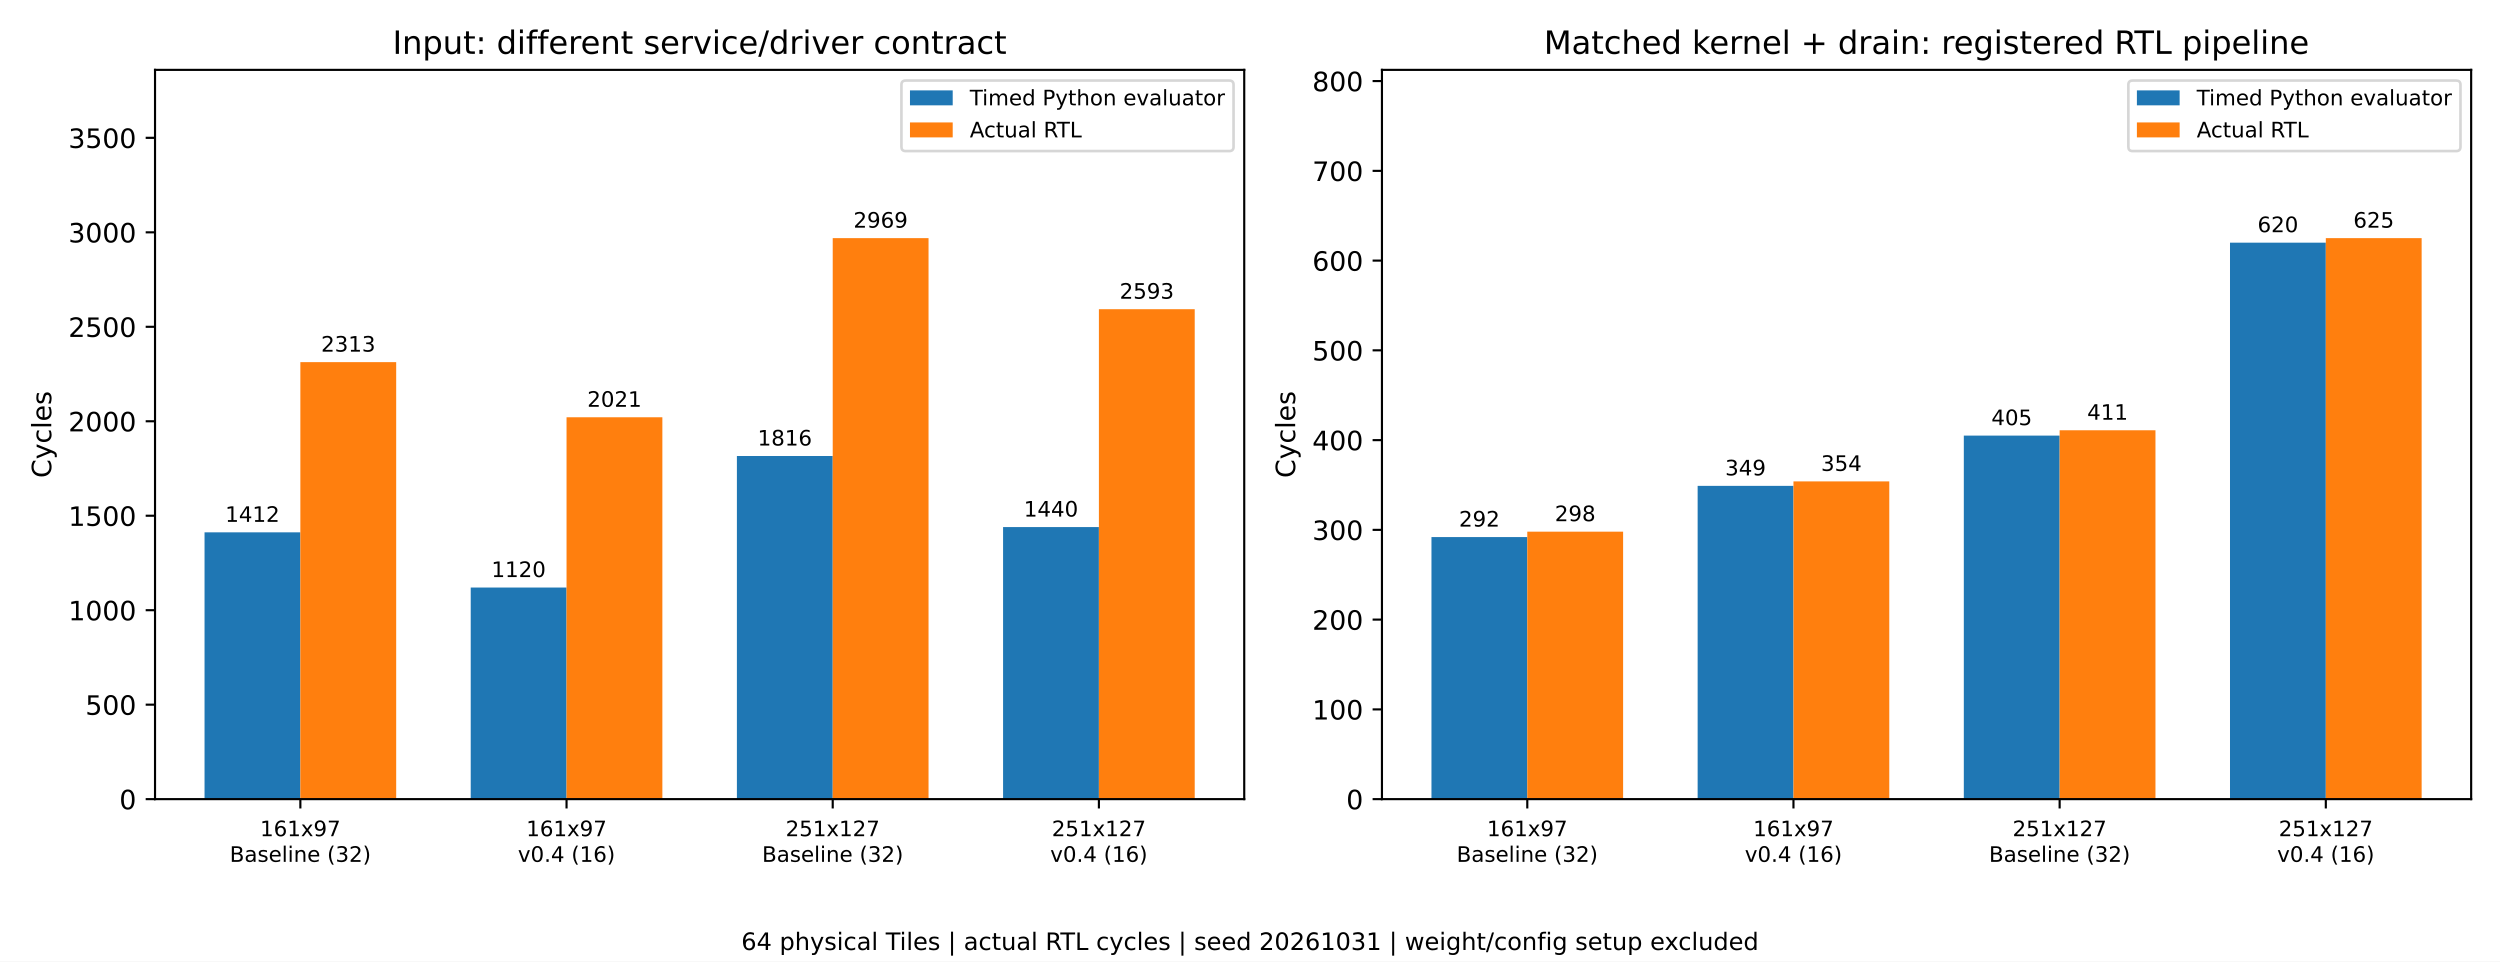
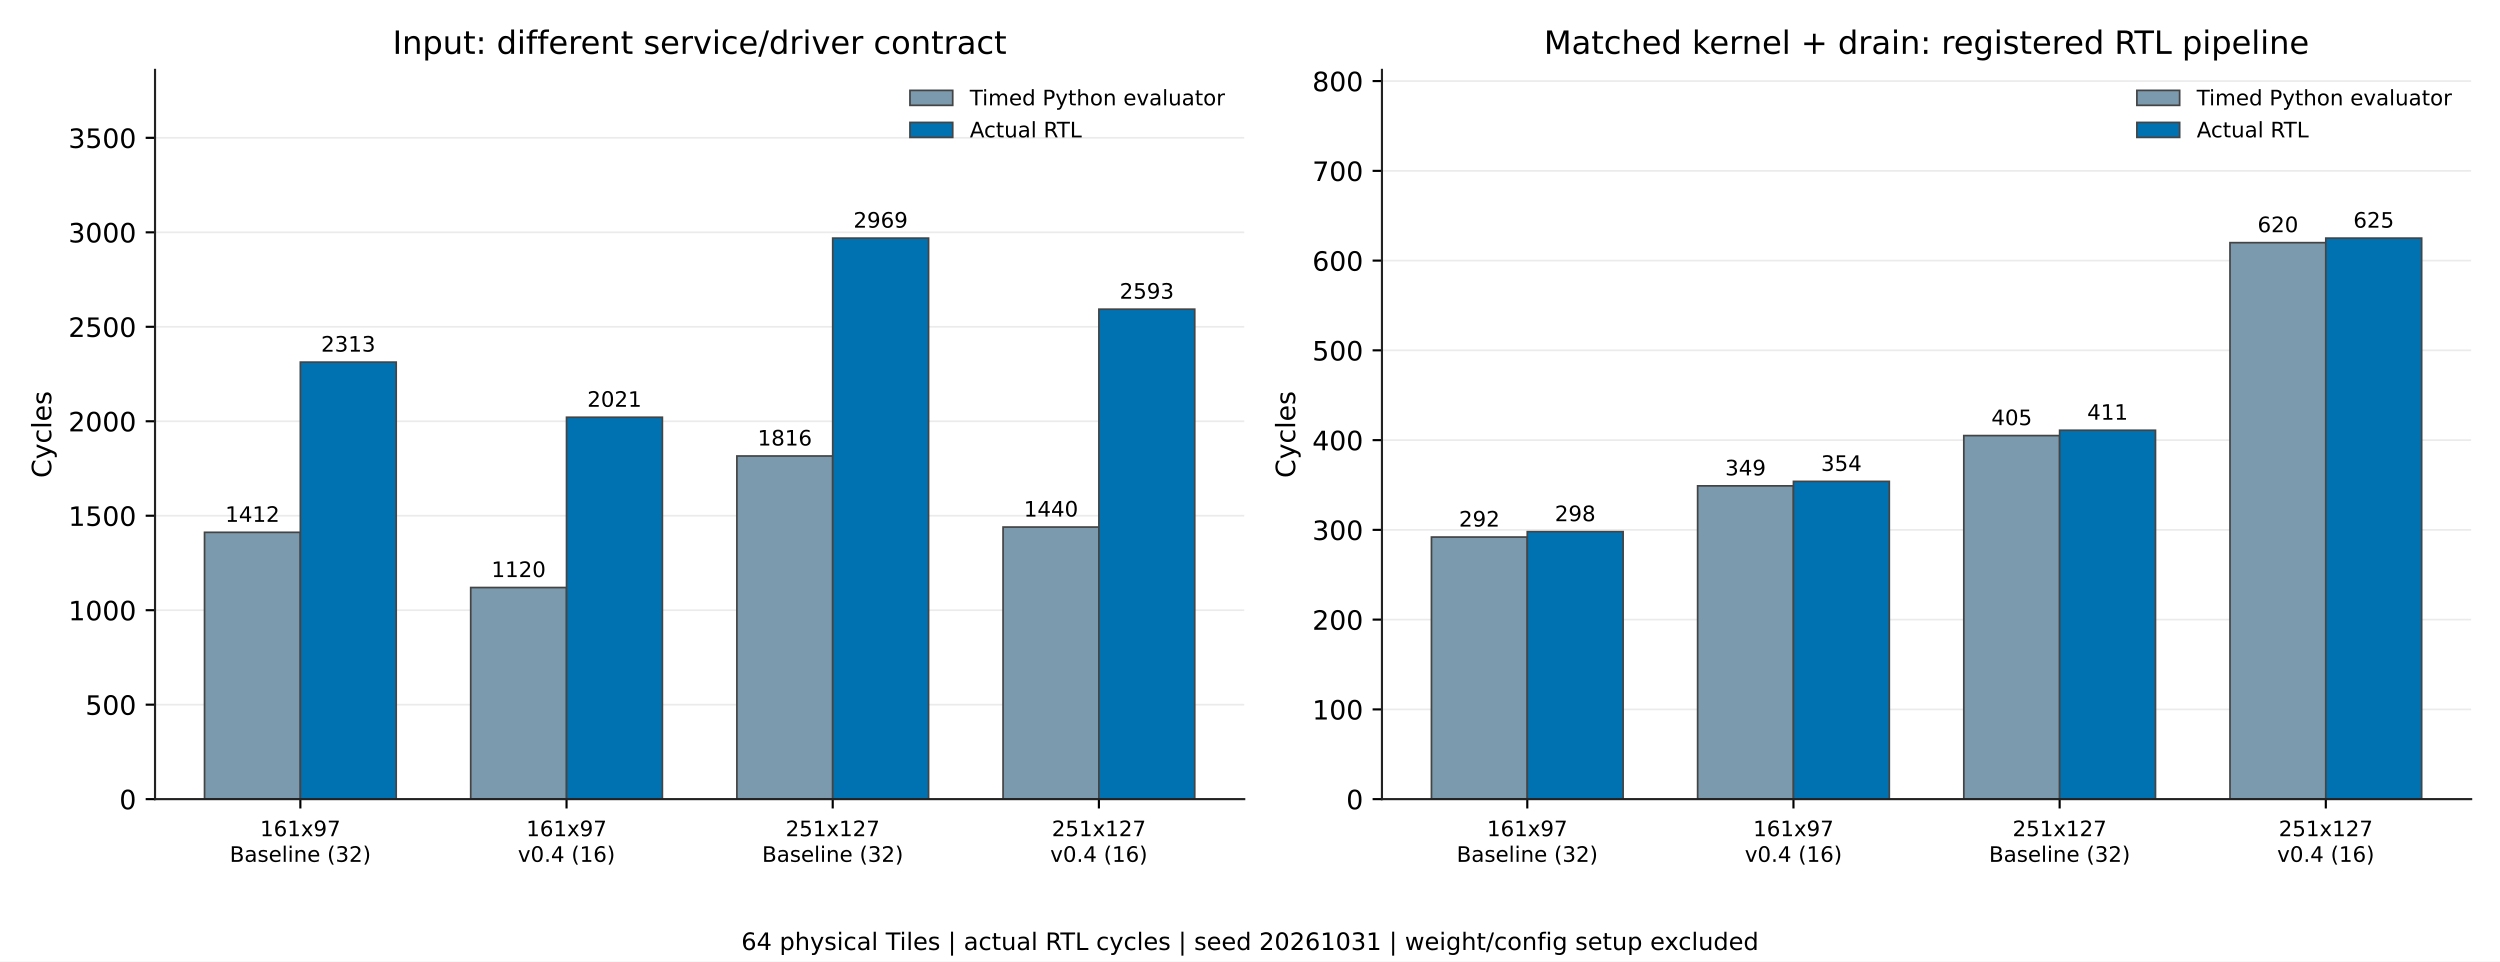
<svg xmlns="http://www.w3.org/2000/svg" xmlns:xlink="http://www.w3.org/1999/xlink" width="936pt" height="360pt" viewBox="0 0 936 360" version="1.1">
  <defs>
    <style type="text/css">*{stroke-linejoin: round; stroke-linecap: butt}</style>
  </defs>
  <g id="figure_1">
    <g id="patch_1">
      <path d="M 0 360 L 936 360 L 936 0 L 0 0 z " style="fill: #ffffff" />
    </g>
    <g id="axes_1">
      <g id="patch_2">
        <path d="M 58.042 299.195 L 465.84 299.195 L 465.84 26.16 L 58.042 26.16 z " style="fill: #ffffff" />
      </g>
-       <g id="patch_3">
-         <path d="M 76.579 299.195 L 112.455 299.195 L 112.455 199.31 L 76.579 199.31 z " clip-path="url(#pd3fa422842)" style="fill: #1f77b4" />
-       </g>
-       <g id="patch_4">
-         <path d="M 176.236 299.195 L 212.113 299.195 L 212.113 219.966 L 176.236 219.966 z " clip-path="url(#pd3fa422842)" style="fill: #1f77b4" />
-       </g>
-       <g id="patch_5">
-         <path d="M 275.893 299.195 L 311.77 299.195 L 311.77 170.731 L 275.893 170.731 z " clip-path="url(#pd3fa422842)" style="fill: #1f77b4" />
-       </g>
-       <g id="patch_6">
-         <path d="M 375.55 299.195 L 411.427 299.195 L 411.427 197.329 L 375.55 197.329 z " clip-path="url(#pd3fa422842)" style="fill: #1f77b4" />
-       </g>
-       <g id="patch_7">
-         <path d="M 112.455 299.195 L 148.332 299.195 L 148.332 135.573 L 112.455 135.573 z " clip-path="url(#pd3fa422842)" style="fill: #ff7f0e" />
-       </g>
-       <g id="patch_8">
-         <path d="M 212.113 299.195 L 247.989 299.195 L 247.989 156.23 L 212.113 156.23 z " clip-path="url(#pd3fa422842)" style="fill: #ff7f0e" />
-       </g>
-       <g id="patch_9">
-         <path d="M 311.77 299.195 L 347.646 299.195 L 347.646 89.168 L 311.77 89.168 z " clip-path="url(#pd3fa422842)" style="fill: #ff7f0e" />
-       </g>
-       <g id="patch_10">
-         <path d="M 411.427 299.195 L 447.304 299.195 L 447.304 115.766 L 411.427 115.766 z " clip-path="url(#pd3fa422842)" style="fill: #ff7f0e" />
-       </g>
      <g id="matplotlib.axis_1">
        <g id="xtick_1">
          <g id="line2d_1">
            <defs>
-               <path id="m84c9b9f159" d="M 0 0 L 0 3.5 " style="stroke: #000000; stroke-width: 0.8" />
+               <path id="md9685d5306" d="M 0 0 L 0 3.5 " style="stroke: #000000; stroke-width: 0.8" />
            </defs>
            <g>
-               <use xlink:href="#m84c9b9f159" x="112.455" y="299.195" style="stroke: #000000; stroke-width: 0.8" />
+               <use xlink:href="#md9685d5306" x="112.455" y="299.195" style="stroke: #000000; stroke-width: 0.8" />
            </g>
          </g>
          <g id="text_1">
            <text style="font-size: 8px; font-family: 'DejaVu Sans', 'Bitstream Vera Sans', 'Computer Modern Sans Serif', 'Lucida Grande', 'Verdana', 'Geneva', 'Lucid', 'Arial', 'Helvetica', 'Avant Garde', sans-serif" transform="translate(97.36273 313.0739)">161x97</text>
            <text style="font-size: 8px; font-family: 'DejaVu Sans', 'Bitstream Vera Sans', 'Computer Modern Sans Serif', 'Lucida Grande', 'Verdana', 'Geneva', 'Lucid', 'Arial', 'Helvetica', 'Avant Garde', sans-serif" transform="translate(86.01335 322.6761)">Baseline (32)</text>
          </g>
        </g>
        <g id="xtick_2">
          <g id="line2d_2">
            <g>
-               <use xlink:href="#m84c9b9f159" x="212.113" y="299.195" style="stroke: #000000; stroke-width: 0.8" />
+               <use xlink:href="#md9685d5306" x="212.113" y="299.195" style="stroke: #000000; stroke-width: 0.8" />
            </g>
          </g>
          <g id="text_2">
            <text style="font-size: 8px; font-family: 'DejaVu Sans', 'Bitstream Vera Sans', 'Computer Modern Sans Serif', 'Lucida Grande', 'Verdana', 'Geneva', 'Lucid', 'Arial', 'Helvetica', 'Avant Garde', sans-serif" transform="translate(197.02 313.0739)">161x97</text>
            <text style="font-size: 8px; font-family: 'DejaVu Sans', 'Bitstream Vera Sans', 'Computer Modern Sans Serif', 'Lucida Grande', 'Verdana', 'Geneva', 'Lucid', 'Arial', 'Helvetica', 'Avant Garde', sans-serif" transform="translate(193.9013 322.6755)">v0.4 (16)</text>
          </g>
        </g>
        <g id="xtick_3">
          <g id="line2d_3">
            <g>
-               <use xlink:href="#m84c9b9f159" x="311.77" y="299.195" style="stroke: #000000; stroke-width: 0.8" />
+               <use xlink:href="#md9685d5306" x="311.77" y="299.195" style="stroke: #000000; stroke-width: 0.8" />
            </g>
          </g>
          <g id="text_3">
            <text style="font-size: 8px; font-family: 'DejaVu Sans', 'Bitstream Vera Sans', 'Computer Modern Sans Serif', 'Lucida Grande', 'Verdana', 'Geneva', 'Lucid', 'Arial', 'Helvetica', 'Avant Garde', sans-serif" transform="translate(294.1323 313.0739)">251x127</text>
            <text style="font-size: 8px; font-family: 'DejaVu Sans', 'Bitstream Vera Sans', 'Computer Modern Sans Serif', 'Lucida Grande', 'Verdana', 'Geneva', 'Lucid', 'Arial', 'Helvetica', 'Avant Garde', sans-serif" transform="translate(285.3279 322.6761)">Baseline (32)</text>
          </g>
        </g>
        <g id="xtick_4">
          <g id="line2d_4">
            <g>
-               <use xlink:href="#m84c9b9f159" x="411.427" y="299.195" style="stroke: #000000; stroke-width: 0.8" />
+               <use xlink:href="#md9685d5306" x="411.427" y="299.195" style="stroke: #000000; stroke-width: 0.8" />
            </g>
          </g>
          <g id="text_4">
            <text style="font-size: 8px; font-family: 'DejaVu Sans', 'Bitstream Vera Sans', 'Computer Modern Sans Serif', 'Lucida Grande', 'Verdana', 'Geneva', 'Lucid', 'Arial', 'Helvetica', 'Avant Garde', sans-serif" transform="translate(393.7896 313.0739)">251x127</text>
            <text style="font-size: 8px; font-family: 'DejaVu Sans', 'Bitstream Vera Sans', 'Computer Modern Sans Serif', 'Lucida Grande', 'Verdana', 'Geneva', 'Lucid', 'Arial', 'Helvetica', 'Avant Garde', sans-serif" transform="translate(393.2159 322.6755)">v0.4 (16)</text>
          </g>
        </g>
      </g>
      <g id="matplotlib.axis_2">
        <g id="ytick_1">
          <g id="line2d_5">
+             <path d="M 58.042 299.195 L 465.84 299.195 " clip-path="url(#p0e9d25ff24)" style="fill: none; stroke: #ebebeb; stroke-width: 0.65; stroke-linecap: square" />
+           </g>
+           <g id="line2d_6">
            <defs>
-               <path id="mc1b4d2ef1f" d="M 0 0 L -3.5 0 " style="stroke: #000000; stroke-width: 0.8" />
+               <path id="m6eba218e52" d="M 0 0 L -3.5 0 " style="stroke: #000000; stroke-width: 0.8" />
            </defs>
            <g>
-               <use xlink:href="#mc1b4d2ef1f" x="58.042" y="299.195" style="stroke: #000000; stroke-width: 0.8" />
+               <use xlink:href="#m6eba218e52" x="58.042" y="299.195" style="stroke: #000000; stroke-width: 0.8" />
            </g>
          </g>
          <g id="text_5">
            <text style="font-size: 10px; font-family: 'DejaVu Sans', 'Bitstream Vera Sans', 'Computer Modern Sans Serif', 'Lucida Grande', 'Verdana', 'Geneva', 'Lucid', 'Arial', 'Helvetica', 'Avant Garde', sans-serif; text-anchor: end" x="51.042" y="302.994" transform="rotate(-0 51.04234 302.9938)">0</text>
          </g>
        </g>
        <g id="ytick_2">
-           <g id="line2d_6">
-             <g>
-               <use xlink:href="#mc1b4d2ef1f" x="58.042" y="263.825" style="stroke: #000000; stroke-width: 0.8" />
+           <g id="line2d_7">
+             <path d="M 58.042 263.825 L 465.84 263.825 " clip-path="url(#p0e9d25ff24)" style="fill: none; stroke: #ebebeb; stroke-width: 0.65; stroke-linecap: square" />
+           </g>
+           <g id="line2d_8">
+             <g>
+               <use xlink:href="#m6eba218e52" x="58.042" y="263.825" style="stroke: #000000; stroke-width: 0.8" />
            </g>
          </g>
          <g id="text_6">
            <text style="font-size: 10px; font-family: 'DejaVu Sans', 'Bitstream Vera Sans', 'Computer Modern Sans Serif', 'Lucida Grande', 'Verdana', 'Geneva', 'Lucid', 'Arial', 'Helvetica', 'Avant Garde', sans-serif; text-anchor: end" x="51.042" y="267.624" transform="rotate(-0 51.04234 267.6239)">500</text>
          </g>
        </g>
        <g id="ytick_3">
-           <g id="line2d_7">
-             <g>
-               <use xlink:href="#mc1b4d2ef1f" x="58.042" y="228.455" style="stroke: #000000; stroke-width: 0.8" />
+           <g id="line2d_9">
+             <path d="M 58.042 228.455 L 465.84 228.455 " clip-path="url(#p0e9d25ff24)" style="fill: none; stroke: #ebebeb; stroke-width: 0.65; stroke-linecap: square" />
+           </g>
+           <g id="line2d_10">
+             <g>
+               <use xlink:href="#m6eba218e52" x="58.042" y="228.455" style="stroke: #000000; stroke-width: 0.8" />
            </g>
          </g>
          <g id="text_7">
            <text style="font-size: 10px; font-family: 'DejaVu Sans', 'Bitstream Vera Sans', 'Computer Modern Sans Serif', 'Lucida Grande', 'Verdana', 'Geneva', 'Lucid', 'Arial', 'Helvetica', 'Avant Garde', sans-serif; text-anchor: end" x="51.042" y="232.254" transform="rotate(-0 51.04234 232.2539)">1000</text>
          </g>
        </g>
        <g id="ytick_4">
-           <g id="line2d_8">
-             <g>
-               <use xlink:href="#mc1b4d2ef1f" x="58.042" y="193.085" style="stroke: #000000; stroke-width: 0.8" />
+           <g id="line2d_11">
+             <path d="M 58.042 193.085 L 465.84 193.085 " clip-path="url(#p0e9d25ff24)" style="fill: none; stroke: #ebebeb; stroke-width: 0.65; stroke-linecap: square" />
+           </g>
+           <g id="line2d_12">
+             <g>
+               <use xlink:href="#m6eba218e52" x="58.042" y="193.085" style="stroke: #000000; stroke-width: 0.8" />
            </g>
          </g>
          <g id="text_8">
            <text style="font-size: 10px; font-family: 'DejaVu Sans', 'Bitstream Vera Sans', 'Computer Modern Sans Serif', 'Lucida Grande', 'Verdana', 'Geneva', 'Lucid', 'Arial', 'Helvetica', 'Avant Garde', sans-serif; text-anchor: end" x="51.042" y="196.884" transform="rotate(-0 51.04234 196.8839)">1500</text>
          </g>
        </g>
        <g id="ytick_5">
-           <g id="line2d_9">
-             <g>
-               <use xlink:href="#mc1b4d2ef1f" x="58.042" y="157.715" style="stroke: #000000; stroke-width: 0.8" />
+           <g id="line2d_13">
+             <path d="M 58.042 157.715 L 465.84 157.715 " clip-path="url(#p0e9d25ff24)" style="fill: none; stroke: #ebebeb; stroke-width: 0.65; stroke-linecap: square" />
+           </g>
+           <g id="line2d_14">
+             <g>
+               <use xlink:href="#m6eba218e52" x="58.042" y="157.715" style="stroke: #000000; stroke-width: 0.8" />
            </g>
          </g>
          <g id="text_9">
            <text style="font-size: 10px; font-family: 'DejaVu Sans', 'Bitstream Vera Sans', 'Computer Modern Sans Serif', 'Lucida Grande', 'Verdana', 'Geneva', 'Lucid', 'Arial', 'Helvetica', 'Avant Garde', sans-serif; text-anchor: end" x="51.042" y="161.514" transform="rotate(-0 51.04234 161.5139)">2000</text>
          </g>
        </g>
        <g id="ytick_6">
-           <g id="line2d_10">
-             <g>
-               <use xlink:href="#mc1b4d2ef1f" x="58.042" y="122.345" style="stroke: #000000; stroke-width: 0.8" />
+           <g id="line2d_15">
+             <path d="M 58.042 122.345 L 465.84 122.345 " clip-path="url(#p0e9d25ff24)" style="fill: none; stroke: #ebebeb; stroke-width: 0.65; stroke-linecap: square" />
+           </g>
+           <g id="line2d_16">
+             <g>
+               <use xlink:href="#m6eba218e52" x="58.042" y="122.345" style="stroke: #000000; stroke-width: 0.8" />
            </g>
          </g>
          <g id="text_10">
            <text style="font-size: 10px; font-family: 'DejaVu Sans', 'Bitstream Vera Sans', 'Computer Modern Sans Serif', 'Lucida Grande', 'Verdana', 'Geneva', 'Lucid', 'Arial', 'Helvetica', 'Avant Garde', sans-serif; text-anchor: end" x="51.042" y="126.144" transform="rotate(-0 51.04234 126.1439)">2500</text>
          </g>
        </g>
        <g id="ytick_7">
-           <g id="line2d_11">
-             <g>
-               <use xlink:href="#mc1b4d2ef1f" x="58.042" y="86.975" style="stroke: #000000; stroke-width: 0.8" />
+           <g id="line2d_17">
+             <path d="M 58.042 86.975 L 465.84 86.975 " clip-path="url(#p0e9d25ff24)" style="fill: none; stroke: #ebebeb; stroke-width: 0.65; stroke-linecap: square" />
+           </g>
+           <g id="line2d_18">
+             <g>
+               <use xlink:href="#m6eba218e52" x="58.042" y="86.975" style="stroke: #000000; stroke-width: 0.8" />
            </g>
          </g>
          <g id="text_11">
            <text style="font-size: 10px; font-family: 'DejaVu Sans', 'Bitstream Vera Sans', 'Computer Modern Sans Serif', 'Lucida Grande', 'Verdana', 'Geneva', 'Lucid', 'Arial', 'Helvetica', 'Avant Garde', sans-serif; text-anchor: end" x="51.042" y="90.774" transform="rotate(-0 51.04234 90.77397)">3000</text>
          </g>
        </g>
        <g id="ytick_8">
-           <g id="line2d_12">
-             <g>
-               <use xlink:href="#mc1b4d2ef1f" x="58.042" y="51.605" style="stroke: #000000; stroke-width: 0.8" />
+           <g id="line2d_19">
+             <path d="M 58.042 51.605 L 465.84 51.605 " clip-path="url(#p0e9d25ff24)" style="fill: none; stroke: #ebebeb; stroke-width: 0.65; stroke-linecap: square" />
+           </g>
+           <g id="line2d_20">
+             <g>
+               <use xlink:href="#m6eba218e52" x="58.042" y="51.605" style="stroke: #000000; stroke-width: 0.8" />
            </g>
          </g>
          <g id="text_12">
            <text style="font-size: 10px; font-family: 'DejaVu Sans', 'Bitstream Vera Sans', 'Computer Modern Sans Serif', 'Lucida Grande', 'Verdana', 'Geneva', 'Lucid', 'Arial', 'Helvetica', 'Avant Garde', sans-serif; text-anchor: end" x="51.042" y="55.404" transform="rotate(-0 51.04234 55.40399)">3500</text>
          </g>
        </g>
        <g id="text_13">
          <text style="font-size: 10px; font-family: 'DejaVu Sans', 'Bitstream Vera Sans', 'Computer Modern Sans Serif', 'Lucida Grande', 'Verdana', 'Geneva', 'Lucid', 'Arial', 'Helvetica', 'Avant Garde', sans-serif; text-anchor: middle" x="19.19" y="162.678" transform="rotate(-90 19.19 162.6775)">Cycles</text>
        </g>
      </g>
+       <g id="patch_3">
+         <path d="M 76.579 299.195 L 112.455 299.195 L 112.455 199.31 L 76.579 199.31 z " clip-path="url(#p0e9d25ff24)" style="fill: #7b9aad; stroke: #444444; stroke-width: 0.65; stroke-linejoin: miter" />
+       </g>
+       <g id="patch_4">
+         <path d="M 176.236 299.195 L 212.113 299.195 L 212.113 219.966 L 176.236 219.966 z " clip-path="url(#p0e9d25ff24)" style="fill: #7b9aad; stroke: #444444; stroke-width: 0.65; stroke-linejoin: miter" />
+       </g>
+       <g id="patch_5">
+         <path d="M 275.893 299.195 L 311.77 299.195 L 311.77 170.731 L 275.893 170.731 z " clip-path="url(#p0e9d25ff24)" style="fill: #7b9aad; stroke: #444444; stroke-width: 0.65; stroke-linejoin: miter" />
+       </g>
+       <g id="patch_6">
+         <path d="M 375.55 299.195 L 411.427 299.195 L 411.427 197.329 L 375.55 197.329 z " clip-path="url(#p0e9d25ff24)" style="fill: #7b9aad; stroke: #444444; stroke-width: 0.65; stroke-linejoin: miter" />
+       </g>
+       <g id="patch_7">
+         <path d="M 112.455 299.195 L 148.332 299.195 L 148.332 135.573 L 112.455 135.573 z " clip-path="url(#p0e9d25ff24)" style="fill: #0072b2; stroke: #444444; stroke-width: 0.65; stroke-linejoin: miter" />
+       </g>
+       <g id="patch_8">
+         <path d="M 212.113 299.195 L 247.989 299.195 L 247.989 156.23 L 212.113 156.23 z " clip-path="url(#p0e9d25ff24)" style="fill: #0072b2; stroke: #444444; stroke-width: 0.65; stroke-linejoin: miter" />
+       </g>
+       <g id="patch_9">
+         <path d="M 311.77 299.195 L 347.646 299.195 L 347.646 89.168 L 311.77 89.168 z " clip-path="url(#p0e9d25ff24)" style="fill: #0072b2; stroke: #444444; stroke-width: 0.65; stroke-linejoin: miter" />
+       </g>
+       <g id="patch_10">
+         <path d="M 411.427 299.195 L 447.304 299.195 L 447.304 115.766 L 411.427 115.766 z " clip-path="url(#p0e9d25ff24)" style="fill: #0072b2; stroke: #444444; stroke-width: 0.65; stroke-linejoin: miter" />
+       </g>
      <g id="patch_11">
-         <path d="M 58.042 299.195 L 58.042 26.16 " style="fill: none; stroke: #000000; stroke-width: 0.8; stroke-linejoin: miter; stroke-linecap: square" />
+         <path d="M 58.042 299.195 L 58.042 26.16 " style="fill: none; stroke: #222222; stroke-width: 0.8; stroke-linejoin: miter; stroke-linecap: square" />
      </g>
      <g id="patch_12">
-         <path d="M 465.84 299.195 L 465.84 26.16 " style="fill: none; stroke: #000000; stroke-width: 0.8; stroke-linejoin: miter; stroke-linecap: square" />
-       </g>
-       <g id="patch_13">
-         <path d="M 58.042 299.195 L 465.84 299.195 " style="fill: none; stroke: #000000; stroke-width: 0.8; stroke-linejoin: miter; stroke-linecap: square" />
-       </g>
-       <g id="patch_14">
-         <path d="M 58.042 26.16 L 465.84 26.16 " style="fill: none; stroke: #000000; stroke-width: 0.8; stroke-linejoin: miter; stroke-linecap: square" />
+         <path d="M 58.042 299.195 L 465.84 299.195 " style="fill: none; stroke: #222222; stroke-width: 0.8; stroke-linejoin: miter; stroke-linecap: square" />
      </g>
      <g id="text_14">
        <text style="font-size: 8px; font-family: 'DejaVu Sans', 'Bitstream Vera Sans', 'Computer Modern Sans Serif', 'Lucida Grande', 'Verdana', 'Geneva', 'Lucid', 'Arial', 'Helvetica', 'Avant Garde', sans-serif; text-anchor: middle" x="94.517" y="195.388" transform="rotate(-0 94.51691 195.3883)">1412</text>
      </g>
      <g id="text_15">
        <text style="font-size: 8px; font-family: 'DejaVu Sans', 'Bitstream Vera Sans', 'Computer Modern Sans Serif', 'Lucida Grande', 'Verdana', 'Geneva', 'Lucid', 'Arial', 'Helvetica', 'Avant Garde', sans-serif; text-anchor: middle" x="194.174" y="216.044" transform="rotate(-0 194.1742 216.0444)">1120</text>
      </g>
      <g id="text_16">
        <text style="font-size: 8px; font-family: 'DejaVu Sans', 'Bitstream Vera Sans', 'Computer Modern Sans Serif', 'Lucida Grande', 'Verdana', 'Geneva', 'Lucid', 'Arial', 'Helvetica', 'Avant Garde', sans-serif; text-anchor: middle" x="293.832" y="166.809" transform="rotate(-0 293.8315 166.8094)">1816</text>
      </g>
      <g id="text_17">
        <text style="font-size: 8px; font-family: 'DejaVu Sans', 'Bitstream Vera Sans', 'Computer Modern Sans Serif', 'Lucida Grande', 'Verdana', 'Geneva', 'Lucid', 'Arial', 'Helvetica', 'Avant Garde', sans-serif; text-anchor: middle" x="393.489" y="193.408" transform="rotate(-0 393.4888 193.4076)">1440</text>
      </g>
      <g id="text_18">
        <text style="font-size: 8px; font-family: 'DejaVu Sans', 'Bitstream Vera Sans', 'Computer Modern Sans Serif', 'Lucida Grande', 'Verdana', 'Geneva', 'Lucid', 'Arial', 'Helvetica', 'Avant Garde', sans-serif; text-anchor: middle" x="130.394" y="131.652" transform="rotate(-0 130.3935 131.6516)">2313</text>
      </g>
      <g id="text_19">
        <text style="font-size: 8px; font-family: 'DejaVu Sans', 'Bitstream Vera Sans', 'Computer Modern Sans Serif', 'Lucida Grande', 'Verdana', 'Geneva', 'Lucid', 'Arial', 'Helvetica', 'Avant Garde', sans-serif; text-anchor: middle" x="230.051" y="152.308" transform="rotate(-0 230.0508 152.3077)">2021</text>
      </g>
      <g id="text_20">
        <text style="font-size: 8px; font-family: 'DejaVu Sans', 'Bitstream Vera Sans', 'Computer Modern Sans Serif', 'Lucida Grande', 'Verdana', 'Geneva', 'Lucid', 'Arial', 'Helvetica', 'Avant Garde', sans-serif; text-anchor: middle" x="329.708" y="85.246" transform="rotate(-0 329.7081 85.2462)">2969</text>
      </g>
      <g id="text_21">
        <text style="font-size: 8px; font-family: 'DejaVu Sans', 'Bitstream Vera Sans', 'Computer Modern Sans Serif', 'Lucida Grande', 'Verdana', 'Geneva', 'Lucid', 'Arial', 'Helvetica', 'Avant Garde', sans-serif; text-anchor: middle" x="429.365" y="111.844" transform="rotate(-0 429.3654 111.8444)">2593</text>
      </g>
      <g id="text_22">
        <text style="font-size: 12px; font-family: 'DejaVu Sans', 'Bitstream Vera Sans', 'Computer Modern Sans Serif', 'Lucida Grande', 'Verdana', 'Geneva', 'Lucid', 'Arial', 'Helvetica', 'Avant Garde', sans-serif; text-anchor: middle" x="261.941" y="20.16" transform="rotate(-0 261.9412 20.16)">Input: different service/driver contract</text>
      </g>
      <g id="legend_1">
-         <g id="patch_15">
-           <path d="M 339.094 56.561 L 460.24 56.561 Q 461.84 56.561 461.84 54.961 L 461.84 31.76 Q 461.84 30.16 460.24 30.16 L 339.094 30.16 Q 337.494 30.16 337.494 31.76 L 337.494 54.961 Q 337.494 56.561 339.094 56.561 z " style="fill: #ffffff; opacity: 0.8; stroke: #cccccc; stroke-linejoin: miter" />
-         </g>
-         <g id="patch_16">
-           <path d="M 340.694 39.439 L 356.694 39.439 L 356.694 33.839 L 340.694 33.839 z " style="fill: #1f77b4" />
+         <g id="patch_13">
+           <path d="M 340.694 39.439 L 356.694 39.439 L 356.694 33.839 L 340.694 33.839 z " style="fill: #7b9aad; stroke: #444444; stroke-width: 0.65; stroke-linejoin: miter" />
        </g>
        <g id="text_23">
          <text style="font-size: 8px; font-family: 'DejaVu Sans', 'Bitstream Vera Sans', 'Computer Modern Sans Serif', 'Lucida Grande', 'Verdana', 'Geneva', 'Lucid', 'Arial', 'Helvetica', 'Avant Garde', sans-serif; text-anchor: start" x="363.094" y="39.439" transform="rotate(-0 363.0938 39.43875)">Timed Python evaluator</text>
        </g>
-         <g id="patch_17">
-           <path d="M 340.694 51.439 L 356.694 51.439 L 356.694 45.839 L 340.694 45.839 z " style="fill: #ff7f0e" />
+         <g id="patch_14">
+           <path d="M 340.694 51.439 L 356.694 51.439 L 356.694 45.839 L 340.694 45.839 z " style="fill: #0072b2; stroke: #444444; stroke-width: 0.65; stroke-linejoin: miter" />
        </g>
        <g id="text_24">
          <text style="font-size: 8px; font-family: 'DejaVu Sans', 'Bitstream Vera Sans', 'Computer Modern Sans Serif', 'Lucida Grande', 'Verdana', 'Geneva', 'Lucid', 'Arial', 'Helvetica', 'Avant Garde', sans-serif; text-anchor: start" x="363.094" y="51.439" transform="rotate(-0 363.0938 51.43937)">Actual RTL</text>
        </g>
      </g>
    </g>
    <g id="axes_2">
-       <g id="patch_18">
+       <g id="patch_15">
        <path d="M 517.402 299.195 L 925.2 299.195 L 925.2 26.16 L 517.402 26.16 z " style="fill: #ffffff" />
-       </g>
-       <g id="patch_19">
-         <path d="M 535.939 299.195 L 571.815 299.195 L 571.815 201.07 L 535.939 201.07 z " clip-path="url(#pccd6848b23)" style="fill: #1f77b4" />
-       </g>
-       <g id="patch_20">
-         <path d="M 635.596 299.195 L 671.473 299.195 L 671.473 181.916 L 635.596 181.916 z " clip-path="url(#pccd6848b23)" style="fill: #1f77b4" />
-       </g>
-       <g id="patch_21">
-         <path d="M 735.253 299.195 L 771.13 299.195 L 771.13 163.098 L 735.253 163.098 z " clip-path="url(#pccd6848b23)" style="fill: #1f77b4" />
-       </g>
-       <g id="patch_22">
-         <path d="M 834.91 299.195 L 870.787 299.195 L 870.787 90.848 L 834.91 90.848 z " clip-path="url(#pccd6848b23)" style="fill: #1f77b4" />
-       </g>
-       <g id="patch_23">
-         <path d="M 571.815 299.195 L 607.692 299.195 L 607.692 199.054 L 571.815 199.054 z " clip-path="url(#pccd6848b23)" style="fill: #ff7f0e" />
-       </g>
-       <g id="patch_24">
-         <path d="M 671.473 299.195 L 707.349 299.195 L 707.349 180.236 L 671.473 180.236 z " clip-path="url(#pccd6848b23)" style="fill: #ff7f0e" />
-       </g>
-       <g id="patch_25">
-         <path d="M 771.13 299.195 L 807.006 299.195 L 807.006 161.081 L 771.13 161.081 z " clip-path="url(#pccd6848b23)" style="fill: #ff7f0e" />
-       </g>
-       <g id="patch_26">
-         <path d="M 870.787 299.195 L 906.664 299.195 L 906.664 89.168 L 870.787 89.168 z " clip-path="url(#pccd6848b23)" style="fill: #ff7f0e" />
      </g>
      <g id="matplotlib.axis_3">
        <g id="xtick_5">
-           <g id="line2d_13">
-             <g>
-               <use xlink:href="#m84c9b9f159" x="571.815" y="299.195" style="stroke: #000000; stroke-width: 0.8" />
+           <g id="line2d_21">
+             <g>
+               <use xlink:href="#md9685d5306" x="571.815" y="299.195" style="stroke: #000000; stroke-width: 0.8" />
            </g>
          </g>
          <g id="text_25">
            <text style="font-size: 8px; font-family: 'DejaVu Sans', 'Bitstream Vera Sans', 'Computer Modern Sans Serif', 'Lucida Grande', 'Verdana', 'Geneva', 'Lucid', 'Arial', 'Helvetica', 'Avant Garde', sans-serif" transform="translate(556.7227 313.0739)">161x97</text>
            <text style="font-size: 8px; font-family: 'DejaVu Sans', 'Bitstream Vera Sans', 'Computer Modern Sans Serif', 'Lucida Grande', 'Verdana', 'Geneva', 'Lucid', 'Arial', 'Helvetica', 'Avant Garde', sans-serif" transform="translate(545.3734 322.6761)">Baseline (32)</text>
          </g>
        </g>
        <g id="xtick_6">
-           <g id="line2d_14">
-             <g>
-               <use xlink:href="#m84c9b9f159" x="671.473" y="299.195" style="stroke: #000000; stroke-width: 0.8" />
+           <g id="line2d_22">
+             <g>
+               <use xlink:href="#md9685d5306" x="671.473" y="299.195" style="stroke: #000000; stroke-width: 0.8" />
            </g>
          </g>
          <g id="text_26">
            <text style="font-size: 8px; font-family: 'DejaVu Sans', 'Bitstream Vera Sans', 'Computer Modern Sans Serif', 'Lucida Grande', 'Verdana', 'Geneva', 'Lucid', 'Arial', 'Helvetica', 'Avant Garde', sans-serif" transform="translate(656.38 313.0739)">161x97</text>
            <text style="font-size: 8px; font-family: 'DejaVu Sans', 'Bitstream Vera Sans', 'Computer Modern Sans Serif', 'Lucida Grande', 'Verdana', 'Geneva', 'Lucid', 'Arial', 'Helvetica', 'Avant Garde', sans-serif" transform="translate(653.2613 322.6755)">v0.4 (16)</text>
          </g>
        </g>
        <g id="xtick_7">
-           <g id="line2d_15">
-             <g>
-               <use xlink:href="#m84c9b9f159" x="771.13" y="299.195" style="stroke: #000000; stroke-width: 0.8" />
+           <g id="line2d_23">
+             <g>
+               <use xlink:href="#md9685d5306" x="771.13" y="299.195" style="stroke: #000000; stroke-width: 0.8" />
            </g>
          </g>
          <g id="text_27">
            <text style="font-size: 8px; font-family: 'DejaVu Sans', 'Bitstream Vera Sans', 'Computer Modern Sans Serif', 'Lucida Grande', 'Verdana', 'Geneva', 'Lucid', 'Arial', 'Helvetica', 'Avant Garde', sans-serif" transform="translate(753.4923 313.0739)">251x127</text>
            <text style="font-size: 8px; font-family: 'DejaVu Sans', 'Bitstream Vera Sans', 'Computer Modern Sans Serif', 'Lucida Grande', 'Verdana', 'Geneva', 'Lucid', 'Arial', 'Helvetica', 'Avant Garde', sans-serif" transform="translate(744.6879 322.6761)">Baseline (32)</text>
          </g>
        </g>
        <g id="xtick_8">
-           <g id="line2d_16">
-             <g>
-               <use xlink:href="#m84c9b9f159" x="870.787" y="299.195" style="stroke: #000000; stroke-width: 0.8" />
+           <g id="line2d_24">
+             <g>
+               <use xlink:href="#md9685d5306" x="870.787" y="299.195" style="stroke: #000000; stroke-width: 0.8" />
            </g>
          </g>
          <g id="text_28">
            <text style="font-size: 8px; font-family: 'DejaVu Sans', 'Bitstream Vera Sans', 'Computer Modern Sans Serif', 'Lucida Grande', 'Verdana', 'Geneva', 'Lucid', 'Arial', 'Helvetica', 'Avant Garde', sans-serif" transform="translate(853.1496 313.0739)">251x127</text>
            <text style="font-size: 8px; font-family: 'DejaVu Sans', 'Bitstream Vera Sans', 'Computer Modern Sans Serif', 'Lucida Grande', 'Verdana', 'Geneva', 'Lucid', 'Arial', 'Helvetica', 'Avant Garde', sans-serif" transform="translate(852.5759 322.6755)">v0.4 (16)</text>
          </g>
        </g>
      </g>
      <g id="matplotlib.axis_4">
        <g id="ytick_9">
-           <g id="line2d_17">
-             <g>
-               <use xlink:href="#mc1b4d2ef1f" x="517.402" y="299.195" style="stroke: #000000; stroke-width: 0.8" />
+           <g id="line2d_25">
+             <path d="M 517.402 299.195 L 925.2 299.195 " clip-path="url(#p1023594535)" style="fill: none; stroke: #ebebeb; stroke-width: 0.65; stroke-linecap: square" />
+           </g>
+           <g id="line2d_26">
+             <g>
+               <use xlink:href="#m6eba218e52" x="517.402" y="299.195" style="stroke: #000000; stroke-width: 0.8" />
            </g>
          </g>
          <g id="text_29">
            <text style="font-size: 10px; font-family: 'DejaVu Sans', 'Bitstream Vera Sans', 'Computer Modern Sans Serif', 'Lucida Grande', 'Verdana', 'Geneva', 'Lucid', 'Arial', 'Helvetica', 'Avant Garde', sans-serif; text-anchor: end" x="510.402" y="302.994" transform="rotate(-0 510.4023 302.9938)">0</text>
          </g>
        </g>
        <g id="ytick_10">
-           <g id="line2d_18">
-             <g>
-               <use xlink:href="#mc1b4d2ef1f" x="517.402" y="265.591" style="stroke: #000000; stroke-width: 0.8" />
+           <g id="line2d_27">
+             <path d="M 517.402 265.591 L 925.2 265.591 " clip-path="url(#p1023594535)" style="fill: none; stroke: #ebebeb; stroke-width: 0.65; stroke-linecap: square" />
+           </g>
+           <g id="line2d_28">
+             <g>
+               <use xlink:href="#m6eba218e52" x="517.402" y="265.591" style="stroke: #000000; stroke-width: 0.8" />
            </g>
          </g>
          <g id="text_30">
            <text style="font-size: 10px; font-family: 'DejaVu Sans', 'Bitstream Vera Sans', 'Computer Modern Sans Serif', 'Lucida Grande', 'Verdana', 'Geneva', 'Lucid', 'Arial', 'Helvetica', 'Avant Garde', sans-serif; text-anchor: end" x="510.402" y="269.39" transform="rotate(-0 510.4023 269.3895)">100</text>
          </g>
        </g>
        <g id="ytick_11">
-           <g id="line2d_19">
-             <g>
-               <use xlink:href="#mc1b4d2ef1f" x="517.402" y="231.986" style="stroke: #000000; stroke-width: 0.8" />
+           <g id="line2d_29">
+             <path d="M 517.402 231.986 L 925.2 231.986 " clip-path="url(#p1023594535)" style="fill: none; stroke: #ebebeb; stroke-width: 0.65; stroke-linecap: square" />
+           </g>
+           <g id="line2d_30">
+             <g>
+               <use xlink:href="#m6eba218e52" x="517.402" y="231.986" style="stroke: #000000; stroke-width: 0.8" />
            </g>
          </g>
          <g id="text_31">
            <text style="font-size: 10px; font-family: 'DejaVu Sans', 'Bitstream Vera Sans', 'Computer Modern Sans Serif', 'Lucida Grande', 'Verdana', 'Geneva', 'Lucid', 'Arial', 'Helvetica', 'Avant Garde', sans-serif; text-anchor: end" x="510.402" y="235.785" transform="rotate(-0 510.4023 235.7852)">200</text>
          </g>
        </g>
        <g id="ytick_12">
-           <g id="line2d_20">
-             <g>
-               <use xlink:href="#mc1b4d2ef1f" x="517.402" y="198.382" style="stroke: #000000; stroke-width: 0.8" />
+           <g id="line2d_31">
+             <path d="M 517.402 198.382 L 925.2 198.382 " clip-path="url(#p1023594535)" style="fill: none; stroke: #ebebeb; stroke-width: 0.65; stroke-linecap: square" />
+           </g>
+           <g id="line2d_32">
+             <g>
+               <use xlink:href="#m6eba218e52" x="517.402" y="198.382" style="stroke: #000000; stroke-width: 0.8" />
            </g>
          </g>
          <g id="text_32">
            <text style="font-size: 10px; font-family: 'DejaVu Sans', 'Bitstream Vera Sans', 'Computer Modern Sans Serif', 'Lucida Grande', 'Verdana', 'Geneva', 'Lucid', 'Arial', 'Helvetica', 'Avant Garde', sans-serif; text-anchor: end" x="510.402" y="202.181" transform="rotate(-0 510.4023 202.1809)">300</text>
          </g>
        </g>
        <g id="ytick_13">
-           <g id="line2d_21">
-             <g>
-               <use xlink:href="#mc1b4d2ef1f" x="517.402" y="164.778" style="stroke: #000000; stroke-width: 0.8" />
+           <g id="line2d_33">
+             <path d="M 517.402 164.778 L 925.2 164.778 " clip-path="url(#p1023594535)" style="fill: none; stroke: #ebebeb; stroke-width: 0.65; stroke-linecap: square" />
+           </g>
+           <g id="line2d_34">
+             <g>
+               <use xlink:href="#m6eba218e52" x="517.402" y="164.778" style="stroke: #000000; stroke-width: 0.8" />
            </g>
          </g>
          <g id="text_33">
            <text style="font-size: 10px; font-family: 'DejaVu Sans', 'Bitstream Vera Sans', 'Computer Modern Sans Serif', 'Lucida Grande', 'Verdana', 'Geneva', 'Lucid', 'Arial', 'Helvetica', 'Avant Garde', sans-serif; text-anchor: end" x="510.402" y="168.577" transform="rotate(-0 510.4023 168.5766)">400</text>
          </g>
        </g>
        <g id="ytick_14">
-           <g id="line2d_22">
-             <g>
-               <use xlink:href="#mc1b4d2ef1f" x="517.402" y="131.173" style="stroke: #000000; stroke-width: 0.8" />
+           <g id="line2d_35">
+             <path d="M 517.402 131.173 L 925.2 131.173 " clip-path="url(#p1023594535)" style="fill: none; stroke: #ebebeb; stroke-width: 0.65; stroke-linecap: square" />
+           </g>
+           <g id="line2d_36">
+             <g>
+               <use xlink:href="#m6eba218e52" x="517.402" y="131.173" style="stroke: #000000; stroke-width: 0.8" />
            </g>
          </g>
          <g id="text_34">
            <text style="font-size: 10px; font-family: 'DejaVu Sans', 'Bitstream Vera Sans', 'Computer Modern Sans Serif', 'Lucida Grande', 'Verdana', 'Geneva', 'Lucid', 'Arial', 'Helvetica', 'Avant Garde', sans-serif; text-anchor: end" x="510.402" y="134.972" transform="rotate(-0 510.4023 134.9723)">500</text>
          </g>
        </g>
        <g id="ytick_15">
-           <g id="line2d_23">
-             <g>
-               <use xlink:href="#mc1b4d2ef1f" x="517.402" y="97.569" style="stroke: #000000; stroke-width: 0.8" />
+           <g id="line2d_37">
+             <path d="M 517.402 97.569 L 925.2 97.569 " clip-path="url(#p1023594535)" style="fill: none; stroke: #ebebeb; stroke-width: 0.65; stroke-linecap: square" />
+           </g>
+           <g id="line2d_38">
+             <g>
+               <use xlink:href="#m6eba218e52" x="517.402" y="97.569" style="stroke: #000000; stroke-width: 0.8" />
            </g>
          </g>
          <g id="text_35">
            <text style="font-size: 10px; font-family: 'DejaVu Sans', 'Bitstream Vera Sans', 'Computer Modern Sans Serif', 'Lucida Grande', 'Verdana', 'Geneva', 'Lucid', 'Arial', 'Helvetica', 'Avant Garde', sans-serif; text-anchor: end" x="510.402" y="101.368" transform="rotate(-0 510.4023 101.368)">600</text>
          </g>
        </g>
        <g id="ytick_16">
-           <g id="line2d_24">
-             <g>
-               <use xlink:href="#mc1b4d2ef1f" x="517.402" y="63.965" style="stroke: #000000; stroke-width: 0.8" />
+           <g id="line2d_39">
+             <path d="M 517.402 63.965 L 925.2 63.965 " clip-path="url(#p1023594535)" style="fill: none; stroke: #ebebeb; stroke-width: 0.65; stroke-linecap: square" />
+           </g>
+           <g id="line2d_40">
+             <g>
+               <use xlink:href="#m6eba218e52" x="517.402" y="63.965" style="stroke: #000000; stroke-width: 0.8" />
            </g>
          </g>
          <g id="text_36">
            <text style="font-size: 10px; font-family: 'DejaVu Sans', 'Bitstream Vera Sans', 'Computer Modern Sans Serif', 'Lucida Grande', 'Verdana', 'Geneva', 'Lucid', 'Arial', 'Helvetica', 'Avant Garde', sans-serif; text-anchor: end" x="510.402" y="67.764" transform="rotate(-0 510.4023 67.76367)">700</text>
          </g>
        </g>
        <g id="ytick_17">
-           <g id="line2d_25">
-             <g>
-               <use xlink:href="#mc1b4d2ef1f" x="517.402" y="30.361" style="stroke: #000000; stroke-width: 0.8" />
+           <g id="line2d_41">
+             <path d="M 517.402 30.361 L 925.2 30.361 " clip-path="url(#p1023594535)" style="fill: none; stroke: #ebebeb; stroke-width: 0.65; stroke-linecap: square" />
+           </g>
+           <g id="line2d_42">
+             <g>
+               <use xlink:href="#m6eba218e52" x="517.402" y="30.361" style="stroke: #000000; stroke-width: 0.8" />
            </g>
          </g>
          <g id="text_37">
            <text style="font-size: 10px; font-family: 'DejaVu Sans', 'Bitstream Vera Sans', 'Computer Modern Sans Serif', 'Lucida Grande', 'Verdana', 'Geneva', 'Lucid', 'Arial', 'Helvetica', 'Avant Garde', sans-serif; text-anchor: end" x="510.402" y="34.159" transform="rotate(-0 510.4023 34.15937)">800</text>
          </g>
        </g>
        <g id="text_38">
          <text style="font-size: 10px; font-family: 'DejaVu Sans', 'Bitstream Vera Sans', 'Computer Modern Sans Serif', 'Lucida Grande', 'Verdana', 'Geneva', 'Lucid', 'Arial', 'Helvetica', 'Avant Garde', sans-serif; text-anchor: middle" x="484.913" y="162.678" transform="rotate(-90 484.9125 162.6775)">Cycles</text>
        </g>
      </g>
-       <g id="patch_27">
-         <path d="M 517.402 299.195 L 517.402 26.16 " style="fill: none; stroke: #000000; stroke-width: 0.8; stroke-linejoin: miter; stroke-linecap: square" />
-       </g>
-       <g id="patch_28">
-         <path d="M 925.2 299.195 L 925.2 26.16 " style="fill: none; stroke: #000000; stroke-width: 0.8; stroke-linejoin: miter; stroke-linecap: square" />
-       </g>
-       <g id="patch_29">
-         <path d="M 517.402 299.195 L 925.2 299.195 " style="fill: none; stroke: #000000; stroke-width: 0.8; stroke-linejoin: miter; stroke-linecap: square" />
-       </g>
-       <g id="patch_30">
-         <path d="M 517.402 26.16 L 925.2 26.16 " style="fill: none; stroke: #000000; stroke-width: 0.8; stroke-linejoin: miter; stroke-linecap: square" />
+       <g id="patch_16">
+         <path d="M 535.939 299.195 L 571.815 299.195 L 571.815 201.07 L 535.939 201.07 z " clip-path="url(#p1023594535)" style="fill: #7b9aad; stroke: #444444; stroke-width: 0.65; stroke-linejoin: miter" />
+       </g>
+       <g id="patch_17">
+         <path d="M 635.596 299.195 L 671.473 299.195 L 671.473 181.916 L 635.596 181.916 z " clip-path="url(#p1023594535)" style="fill: #7b9aad; stroke: #444444; stroke-width: 0.65; stroke-linejoin: miter" />
+       </g>
+       <g id="patch_18">
+         <path d="M 735.253 299.195 L 771.13 299.195 L 771.13 163.098 L 735.253 163.098 z " clip-path="url(#p1023594535)" style="fill: #7b9aad; stroke: #444444; stroke-width: 0.65; stroke-linejoin: miter" />
+       </g>
+       <g id="patch_19">
+         <path d="M 834.91 299.195 L 870.787 299.195 L 870.787 90.848 L 834.91 90.848 z " clip-path="url(#p1023594535)" style="fill: #7b9aad; stroke: #444444; stroke-width: 0.65; stroke-linejoin: miter" />
+       </g>
+       <g id="patch_20">
+         <path d="M 571.815 299.195 L 607.692 299.195 L 607.692 199.054 L 571.815 199.054 z " clip-path="url(#p1023594535)" style="fill: #0072b2; stroke: #444444; stroke-width: 0.65; stroke-linejoin: miter" />
+       </g>
+       <g id="patch_21">
+         <path d="M 671.473 299.195 L 707.349 299.195 L 707.349 180.236 L 671.473 180.236 z " clip-path="url(#p1023594535)" style="fill: #0072b2; stroke: #444444; stroke-width: 0.65; stroke-linejoin: miter" />
+       </g>
+       <g id="patch_22">
+         <path d="M 771.13 299.195 L 807.006 299.195 L 807.006 161.081 L 771.13 161.081 z " clip-path="url(#p1023594535)" style="fill: #0072b2; stroke: #444444; stroke-width: 0.65; stroke-linejoin: miter" />
+       </g>
+       <g id="patch_23">
+         <path d="M 870.787 299.195 L 906.664 299.195 L 906.664 89.168 L 870.787 89.168 z " clip-path="url(#p1023594535)" style="fill: #0072b2; stroke: #444444; stroke-width: 0.65; stroke-linejoin: miter" />
+       </g>
+       <g id="patch_24">
+         <path d="M 517.402 299.195 L 517.402 26.16 " style="fill: none; stroke: #222222; stroke-width: 0.8; stroke-linejoin: miter; stroke-linecap: square" />
+       </g>
+       <g id="patch_25">
+         <path d="M 517.402 299.195 L 925.2 299.195 " style="fill: none; stroke: #222222; stroke-width: 0.8; stroke-linejoin: miter; stroke-linecap: square" />
      </g>
      <g id="text_39">
        <text style="font-size: 8px; font-family: 'DejaVu Sans', 'Bitstream Vera Sans', 'Computer Modern Sans Serif', 'Lucida Grande', 'Verdana', 'Geneva', 'Lucid', 'Arial', 'Helvetica', 'Avant Garde', sans-serif; text-anchor: middle" x="553.877" y="197.149" transform="rotate(-0 553.8769 197.1485)">292</text>
      </g>
      <g id="text_40">
        <text style="font-size: 8px; font-family: 'DejaVu Sans', 'Bitstream Vera Sans', 'Computer Modern Sans Serif', 'Lucida Grande', 'Verdana', 'Geneva', 'Lucid', 'Arial', 'Helvetica', 'Avant Garde', sans-serif; text-anchor: middle" x="653.534" y="177.994" transform="rotate(-0 653.5342 177.9941)">349</text>
      </g>
      <g id="text_41">
        <text style="font-size: 8px; font-family: 'DejaVu Sans', 'Bitstream Vera Sans', 'Computer Modern Sans Serif', 'Lucida Grande', 'Verdana', 'Geneva', 'Lucid', 'Arial', 'Helvetica', 'Avant Garde', sans-serif; text-anchor: middle" x="753.192" y="159.176" transform="rotate(-0 753.1915 159.1757)">405</text>
      </g>
      <g id="text_42">
        <text style="font-size: 8px; font-family: 'DejaVu Sans', 'Bitstream Vera Sans', 'Computer Modern Sans Serif', 'Lucida Grande', 'Verdana', 'Geneva', 'Lucid', 'Arial', 'Helvetica', 'Avant Garde', sans-serif; text-anchor: middle" x="852.849" y="86.926" transform="rotate(-0 852.8488 86.92642)">620</text>
      </g>
      <g id="text_43">
        <text style="font-size: 8px; font-family: 'DejaVu Sans', 'Bitstream Vera Sans', 'Computer Modern Sans Serif', 'Lucida Grande', 'Verdana', 'Geneva', 'Lucid', 'Arial', 'Helvetica', 'Avant Garde', sans-serif; text-anchor: middle" x="589.754" y="195.132" transform="rotate(-0 589.7535 195.1323)">298</text>
      </g>
      <g id="text_44">
        <text style="font-size: 8px; font-family: 'DejaVu Sans', 'Bitstream Vera Sans', 'Computer Modern Sans Serif', 'Lucida Grande', 'Verdana', 'Geneva', 'Lucid', 'Arial', 'Helvetica', 'Avant Garde', sans-serif; text-anchor: middle" x="689.411" y="176.314" transform="rotate(-0 689.4108 176.3139)">354</text>
      </g>
      <g id="text_45">
        <text style="font-size: 8px; font-family: 'DejaVu Sans', 'Bitstream Vera Sans', 'Computer Modern Sans Serif', 'Lucida Grande', 'Verdana', 'Geneva', 'Lucid', 'Arial', 'Helvetica', 'Avant Garde', sans-serif; text-anchor: middle" x="789.068" y="157.159" transform="rotate(-0 789.0681 157.1594)">411</text>
      </g>
      <g id="text_46">
        <text style="font-size: 8px; font-family: 'DejaVu Sans', 'Bitstream Vera Sans', 'Computer Modern Sans Serif', 'Lucida Grande', 'Verdana', 'Geneva', 'Lucid', 'Arial', 'Helvetica', 'Avant Garde', sans-serif; text-anchor: middle" x="888.725" y="85.246" transform="rotate(-0 888.7254 85.2462)">625</text>
      </g>
      <g id="text_47">
        <text style="font-size: 12px; font-family: 'DejaVu Sans', 'Bitstream Vera Sans', 'Computer Modern Sans Serif', 'Lucida Grande', 'Verdana', 'Geneva', 'Lucid', 'Arial', 'Helvetica', 'Avant Garde', sans-serif; text-anchor: middle" x="721.301" y="20.16" transform="rotate(-0 721.3012 20.16)">Matched kernel + drain: registered RTL pipeline</text>
      </g>
      <g id="legend_2">
-         <g id="patch_31">
-           <path d="M 798.454 56.561 L 919.6 56.561 Q 921.2 56.561 921.2 54.961 L 921.2 31.76 Q 921.2 30.16 919.6 30.16 L 798.454 30.16 Q 796.854 30.16 796.854 31.76 L 796.854 54.961 Q 796.854 56.561 798.454 56.561 z " style="fill: #ffffff; opacity: 0.8; stroke: #cccccc; stroke-linejoin: miter" />
-         </g>
-         <g id="patch_32">
-           <path d="M 800.054 39.439 L 816.054 39.439 L 816.054 33.839 L 800.054 33.839 z " style="fill: #1f77b4" />
+         <g id="patch_26">
+           <path d="M 800.054 39.439 L 816.054 39.439 L 816.054 33.839 L 800.054 33.839 z " style="fill: #7b9aad; stroke: #444444; stroke-width: 0.65; stroke-linejoin: miter" />
        </g>
        <g id="text_48">
          <text style="font-size: 8px; font-family: 'DejaVu Sans', 'Bitstream Vera Sans', 'Computer Modern Sans Serif', 'Lucida Grande', 'Verdana', 'Geneva', 'Lucid', 'Arial', 'Helvetica', 'Avant Garde', sans-serif; text-anchor: start" x="822.454" y="39.439" transform="rotate(-0 822.4538 39.43875)">Timed Python evaluator</text>
        </g>
-         <g id="patch_33">
-           <path d="M 800.054 51.439 L 816.054 51.439 L 816.054 45.839 L 800.054 45.839 z " style="fill: #ff7f0e" />
+         <g id="patch_27">
+           <path d="M 800.054 51.439 L 816.054 51.439 L 816.054 45.839 L 800.054 45.839 z " style="fill: #0072b2; stroke: #444444; stroke-width: 0.65; stroke-linejoin: miter" />
        </g>
        <g id="text_49">
          <text style="font-size: 8px; font-family: 'DejaVu Sans', 'Bitstream Vera Sans', 'Computer Modern Sans Serif', 'Lucida Grande', 'Verdana', 'Geneva', 'Lucid', 'Arial', 'Helvetica', 'Avant Garde', sans-serif; text-anchor: start" x="822.454" y="51.439" transform="rotate(-0 822.4538 51.43937)">Actual RTL</text>
        </g>
      </g>
    </g>
    <g id="text_50">
      <text style="font-size: 9px; font-family: 'DejaVu Sans', 'Bitstream Vera Sans', 'Computer Modern Sans Serif', 'Lucida Grande', 'Verdana', 'Geneva', 'Lucid', 'Arial', 'Helvetica', 'Avant Garde', sans-serif; text-anchor: middle" x="468" y="355.68" transform="rotate(-0 468 355.68)">64 physical Tiles | actual RTL cycles | seed 20261031 | weight/config setup excluded</text>
    </g>
  </g>
  <defs>
-     <clipPath id="pd3fa422842">
+     <clipPath id="p0e9d25ff24">
      <rect x="58.042" y="26.16" width="407.798" height="273.035" />
    </clipPath>
-     <clipPath id="pccd6848b23">
+     <clipPath id="p1023594535">
      <rect x="517.402" y="26.16" width="407.798" height="273.035" />
    </clipPath>
  </defs>
</svg>
